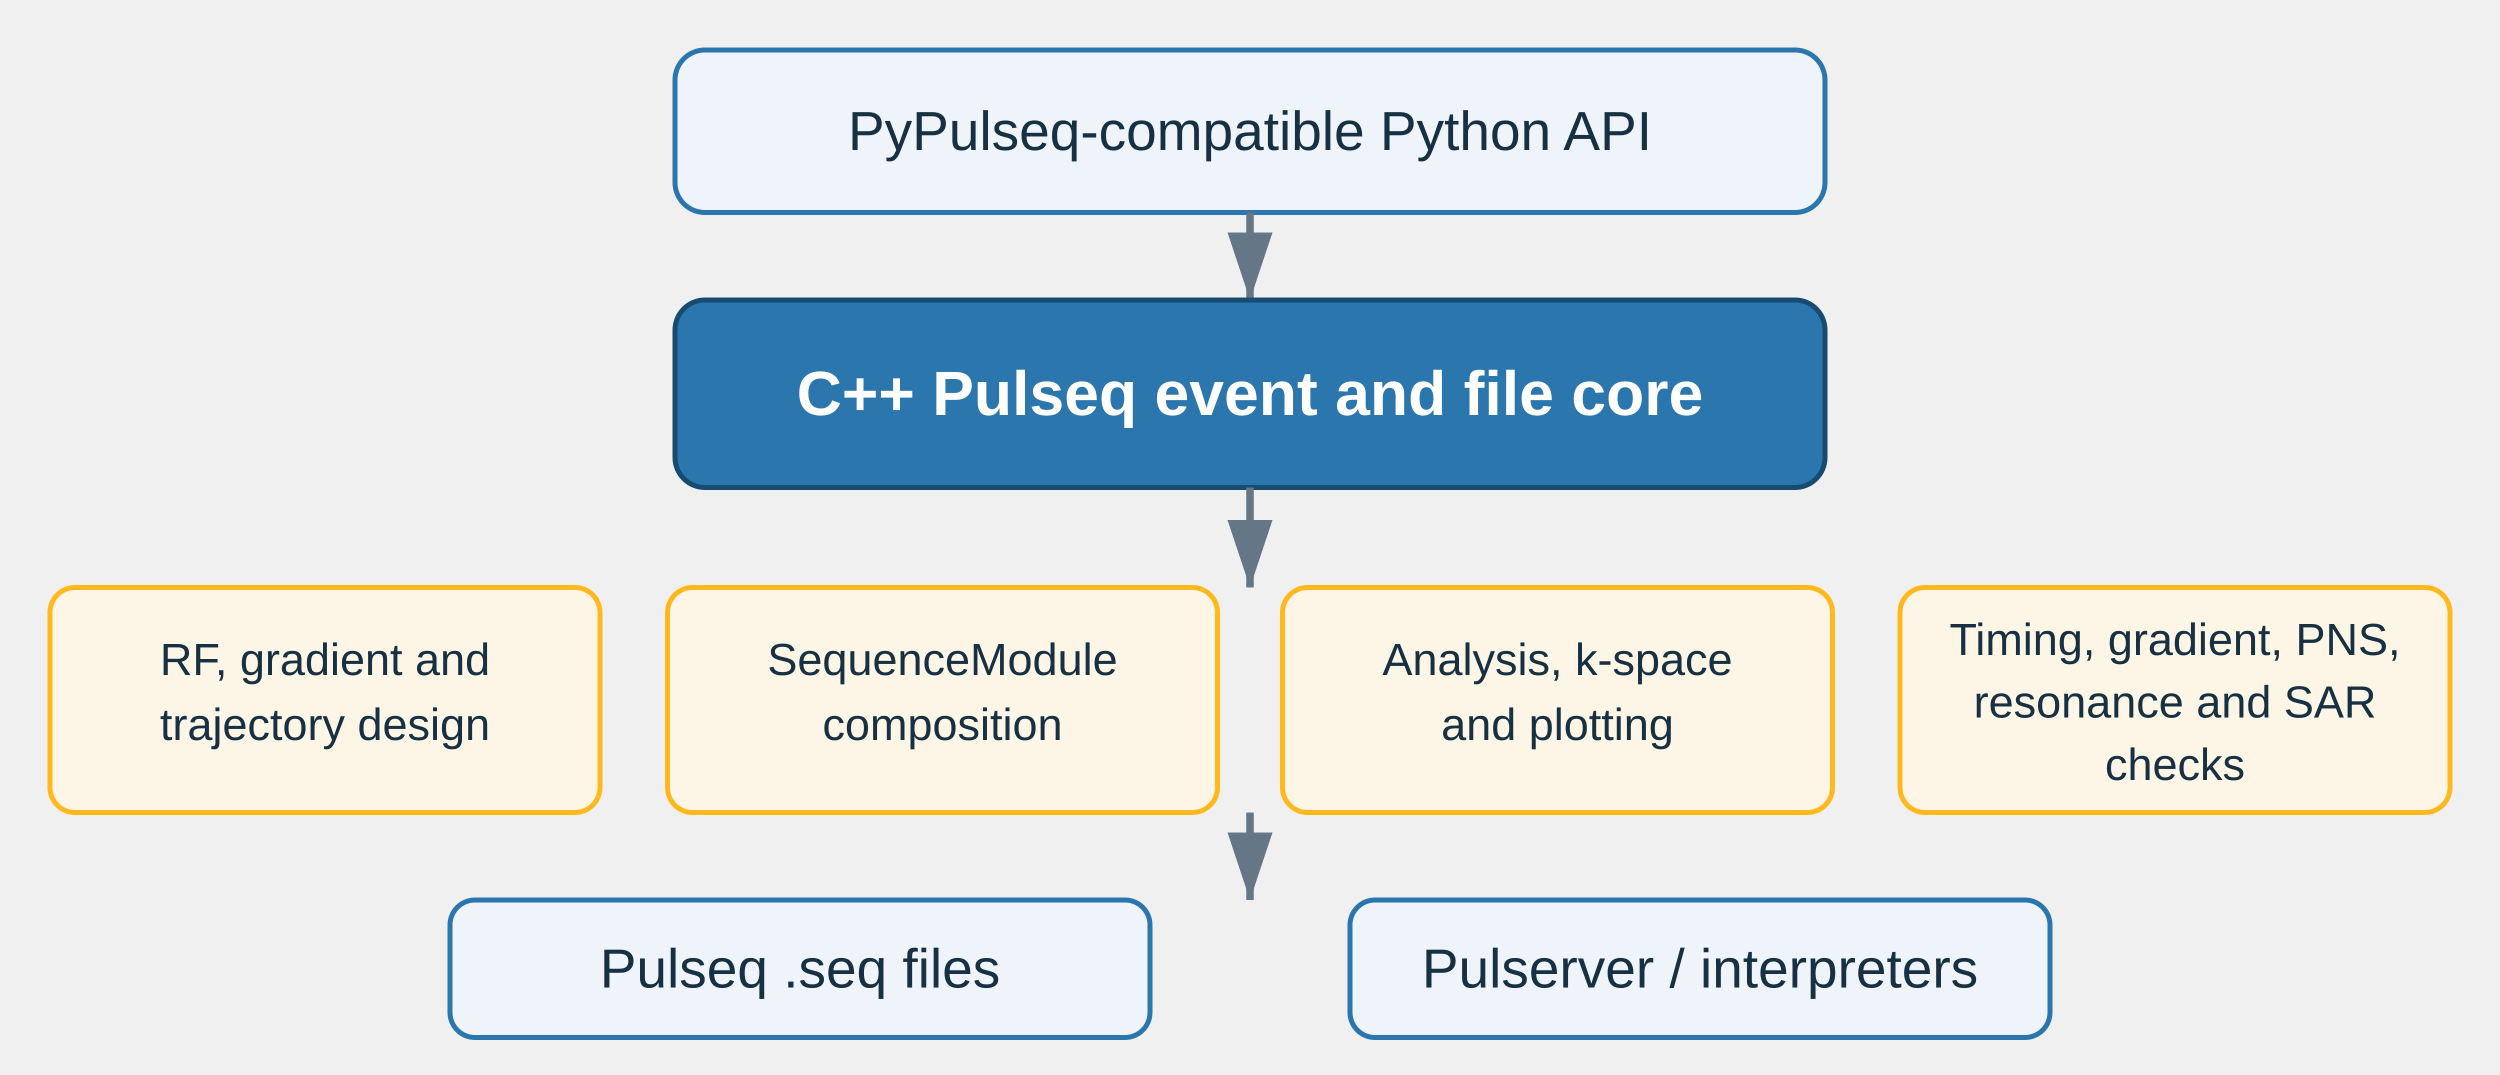
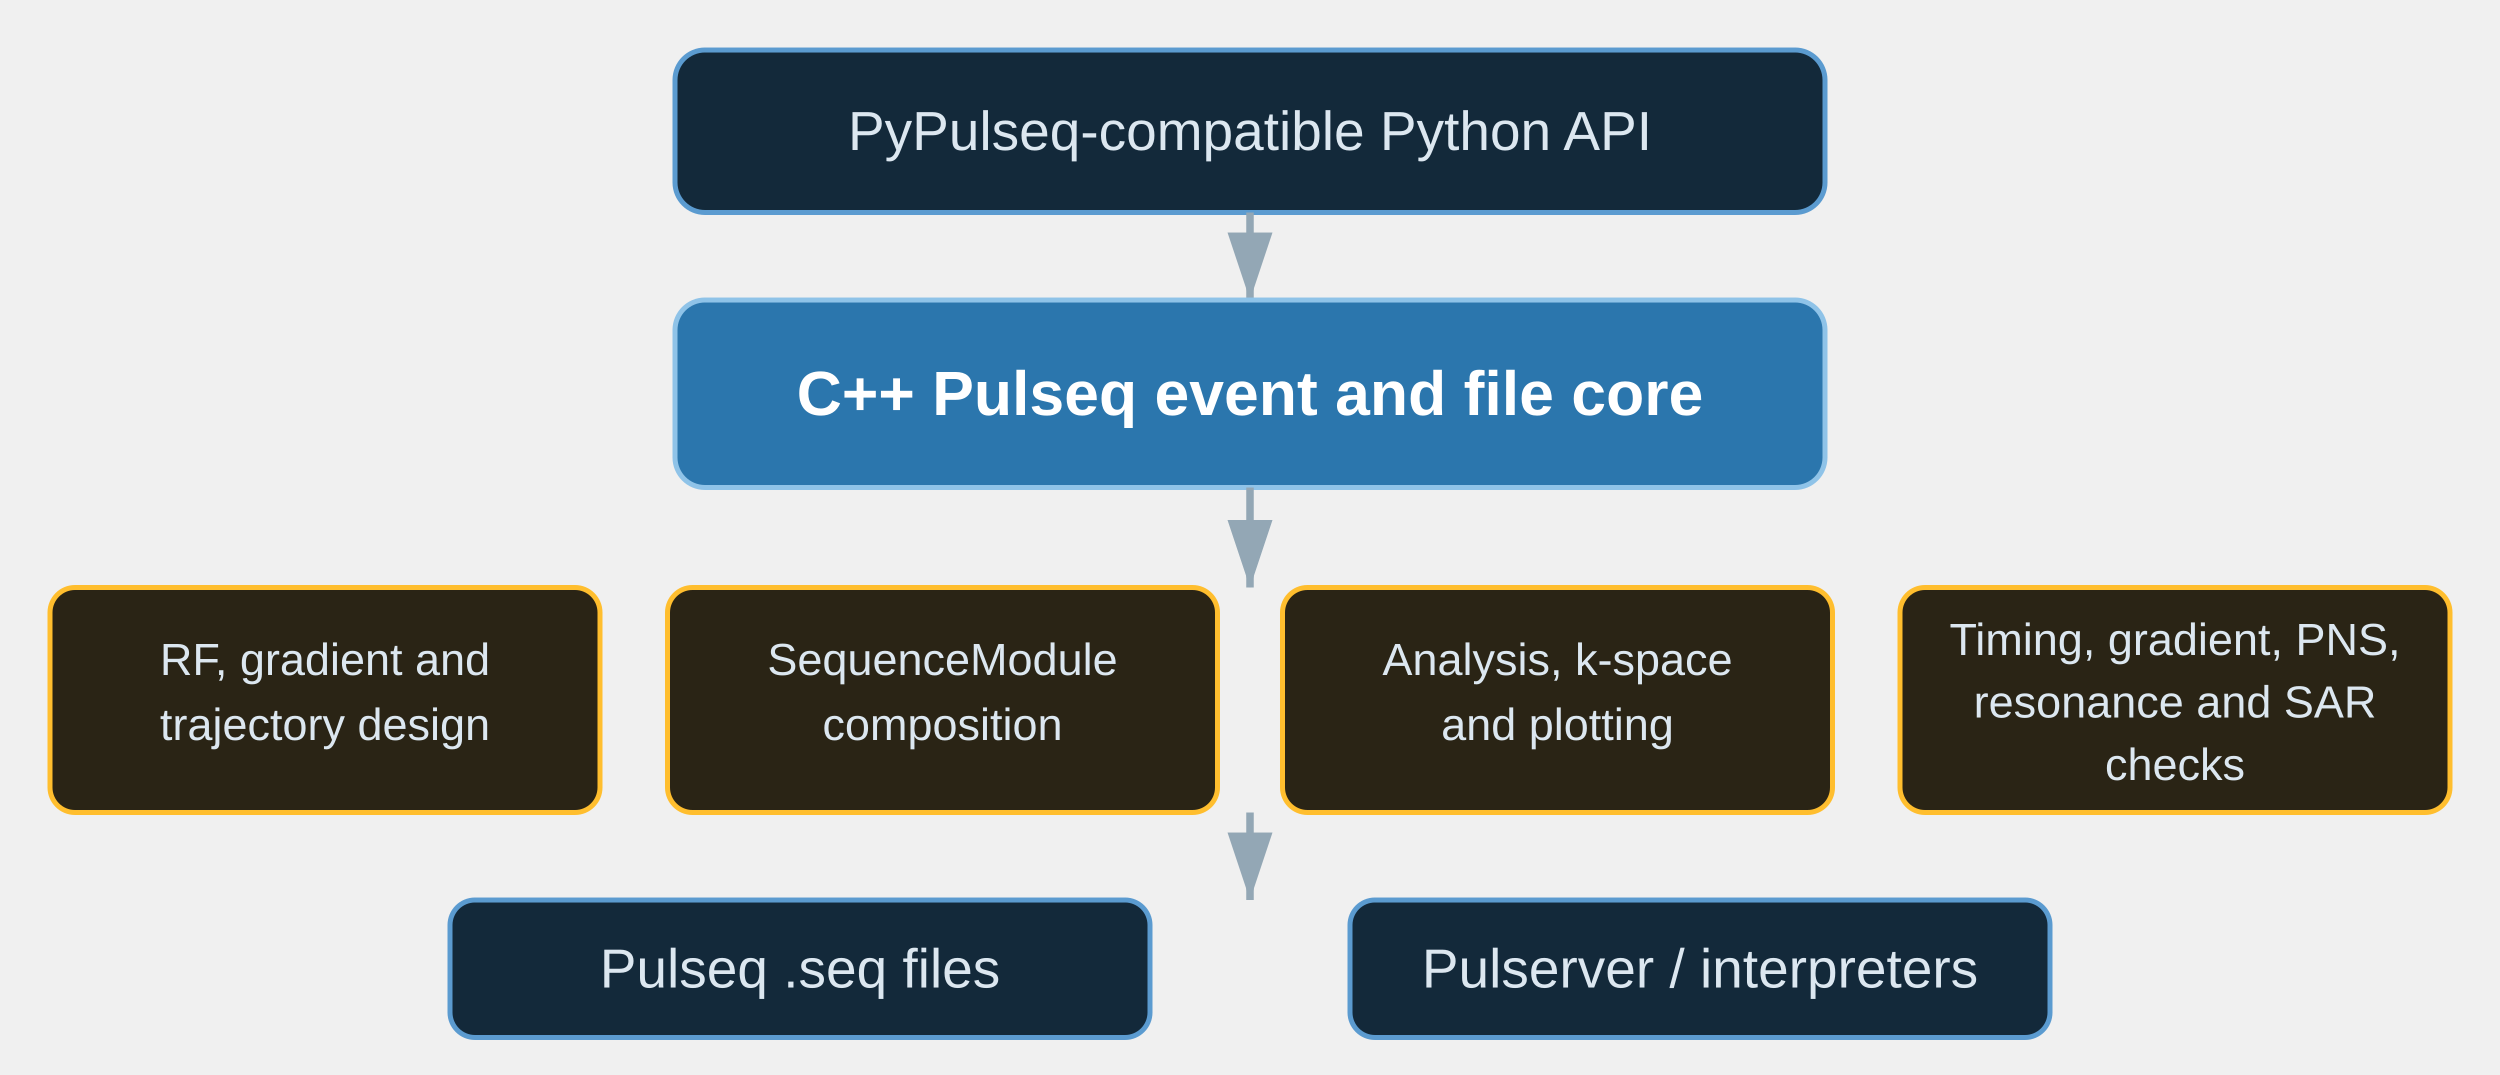
<svg xmlns="http://www.w3.org/2000/svg" viewBox="0 0 1000 430" role="img" aria-labelledby="t d">
  <style>
.box{fill:#eef4fa;stroke:#2b76ad;stroke-width:2}
.core{fill:#2b76ad;stroke:#174b70;stroke-width:2}
.a{fill:#fdf6e6;stroke:#ffb91f;stroke-width:2}
.txt{font:22px Arial,sans-serif;fill:#173042}
.white{font:25px Arial,sans-serif;fill:#ffffff;font-weight:bold}
.small{font:18px Arial,sans-serif;fill:#173042}
.arrow{stroke:#657786;stroke-width:3;marker-end:url(#m)}
.head{fill:#657786}
+ .box{fill:#13293a;stroke:#5b9bd0}
+ .core{fill:#2b76ad;stroke:#8fc3e8}
+ .a{fill:#2a2415;stroke:#ffbe2e}
+ .txt,.small{fill:#dce7f0}
+ .arrow{stroke:#93a7b5}
+ .head{fill:#93a7b5}
</style>
  <defs>
    <marker id="m" markerWidth="10" markerHeight="10" refX="9" refY="3" orient="auto">
      <path class="head" d="M0,0 L0,6 L9,3 z" />
    </marker>
  </defs>
  <rect class="box" x="270" y="20" rx="12" width="460" height="65" />
  <text class="txt" x="500" y="60" text-anchor="middle">PyPulseq-compatible Python API</text>
  <line class="arrow" x1="500" y1="85" x2="500" y2="120" />
  <rect class="core" x="270" y="120" rx="12" width="460" height="75" />
  <text class="white" x="500" y="166" text-anchor="middle">C++ Pulseq event and file core</text>
  <line class="arrow" x1="500" y1="195" x2="500" y2="235" />
  <rect class="a" x="20" y="235" rx="10" width="220" height="90" />
  <text class="small" x="130" y="270" text-anchor="middle">RF, gradient and</text>
  <text class="small" x="130" y="296" text-anchor="middle">trajectory design</text>
  <rect class="a" x="267" y="235" rx="10" width="220" height="90" />
  <text class="small" x="377" y="270" text-anchor="middle">SequenceModule</text>
  <text class="small" x="377" y="296" text-anchor="middle">composition</text>
  <rect class="a" x="513" y="235" rx="10" width="220" height="90" />
  <text class="small" x="623" y="270" text-anchor="middle">Analysis, k-space</text>
  <text class="small" x="623" y="296" text-anchor="middle">and plotting</text>
  <rect class="a" x="760" y="235" rx="10" width="220" height="90" />
  <text class="small" x="870" y="262" text-anchor="middle">Timing, gradient, PNS,</text>
  <text class="small" x="870" y="287" text-anchor="middle">resonance and SAR</text>
  <text class="small" x="870" y="312" text-anchor="middle">checks</text>
  <line class="arrow" x1="500" y1="325" x2="500" y2="360" />
  <rect class="box" x="180" y="360" rx="10" width="280" height="55" />
  <text class="txt" x="320" y="395" text-anchor="middle">Pulseq .seq files</text>
  <rect class="box" x="540" y="360" rx="10" width="280" height="55" />
  <text class="txt" x="680" y="395" text-anchor="middle">Pulserver / interpreters</text>
</svg>
